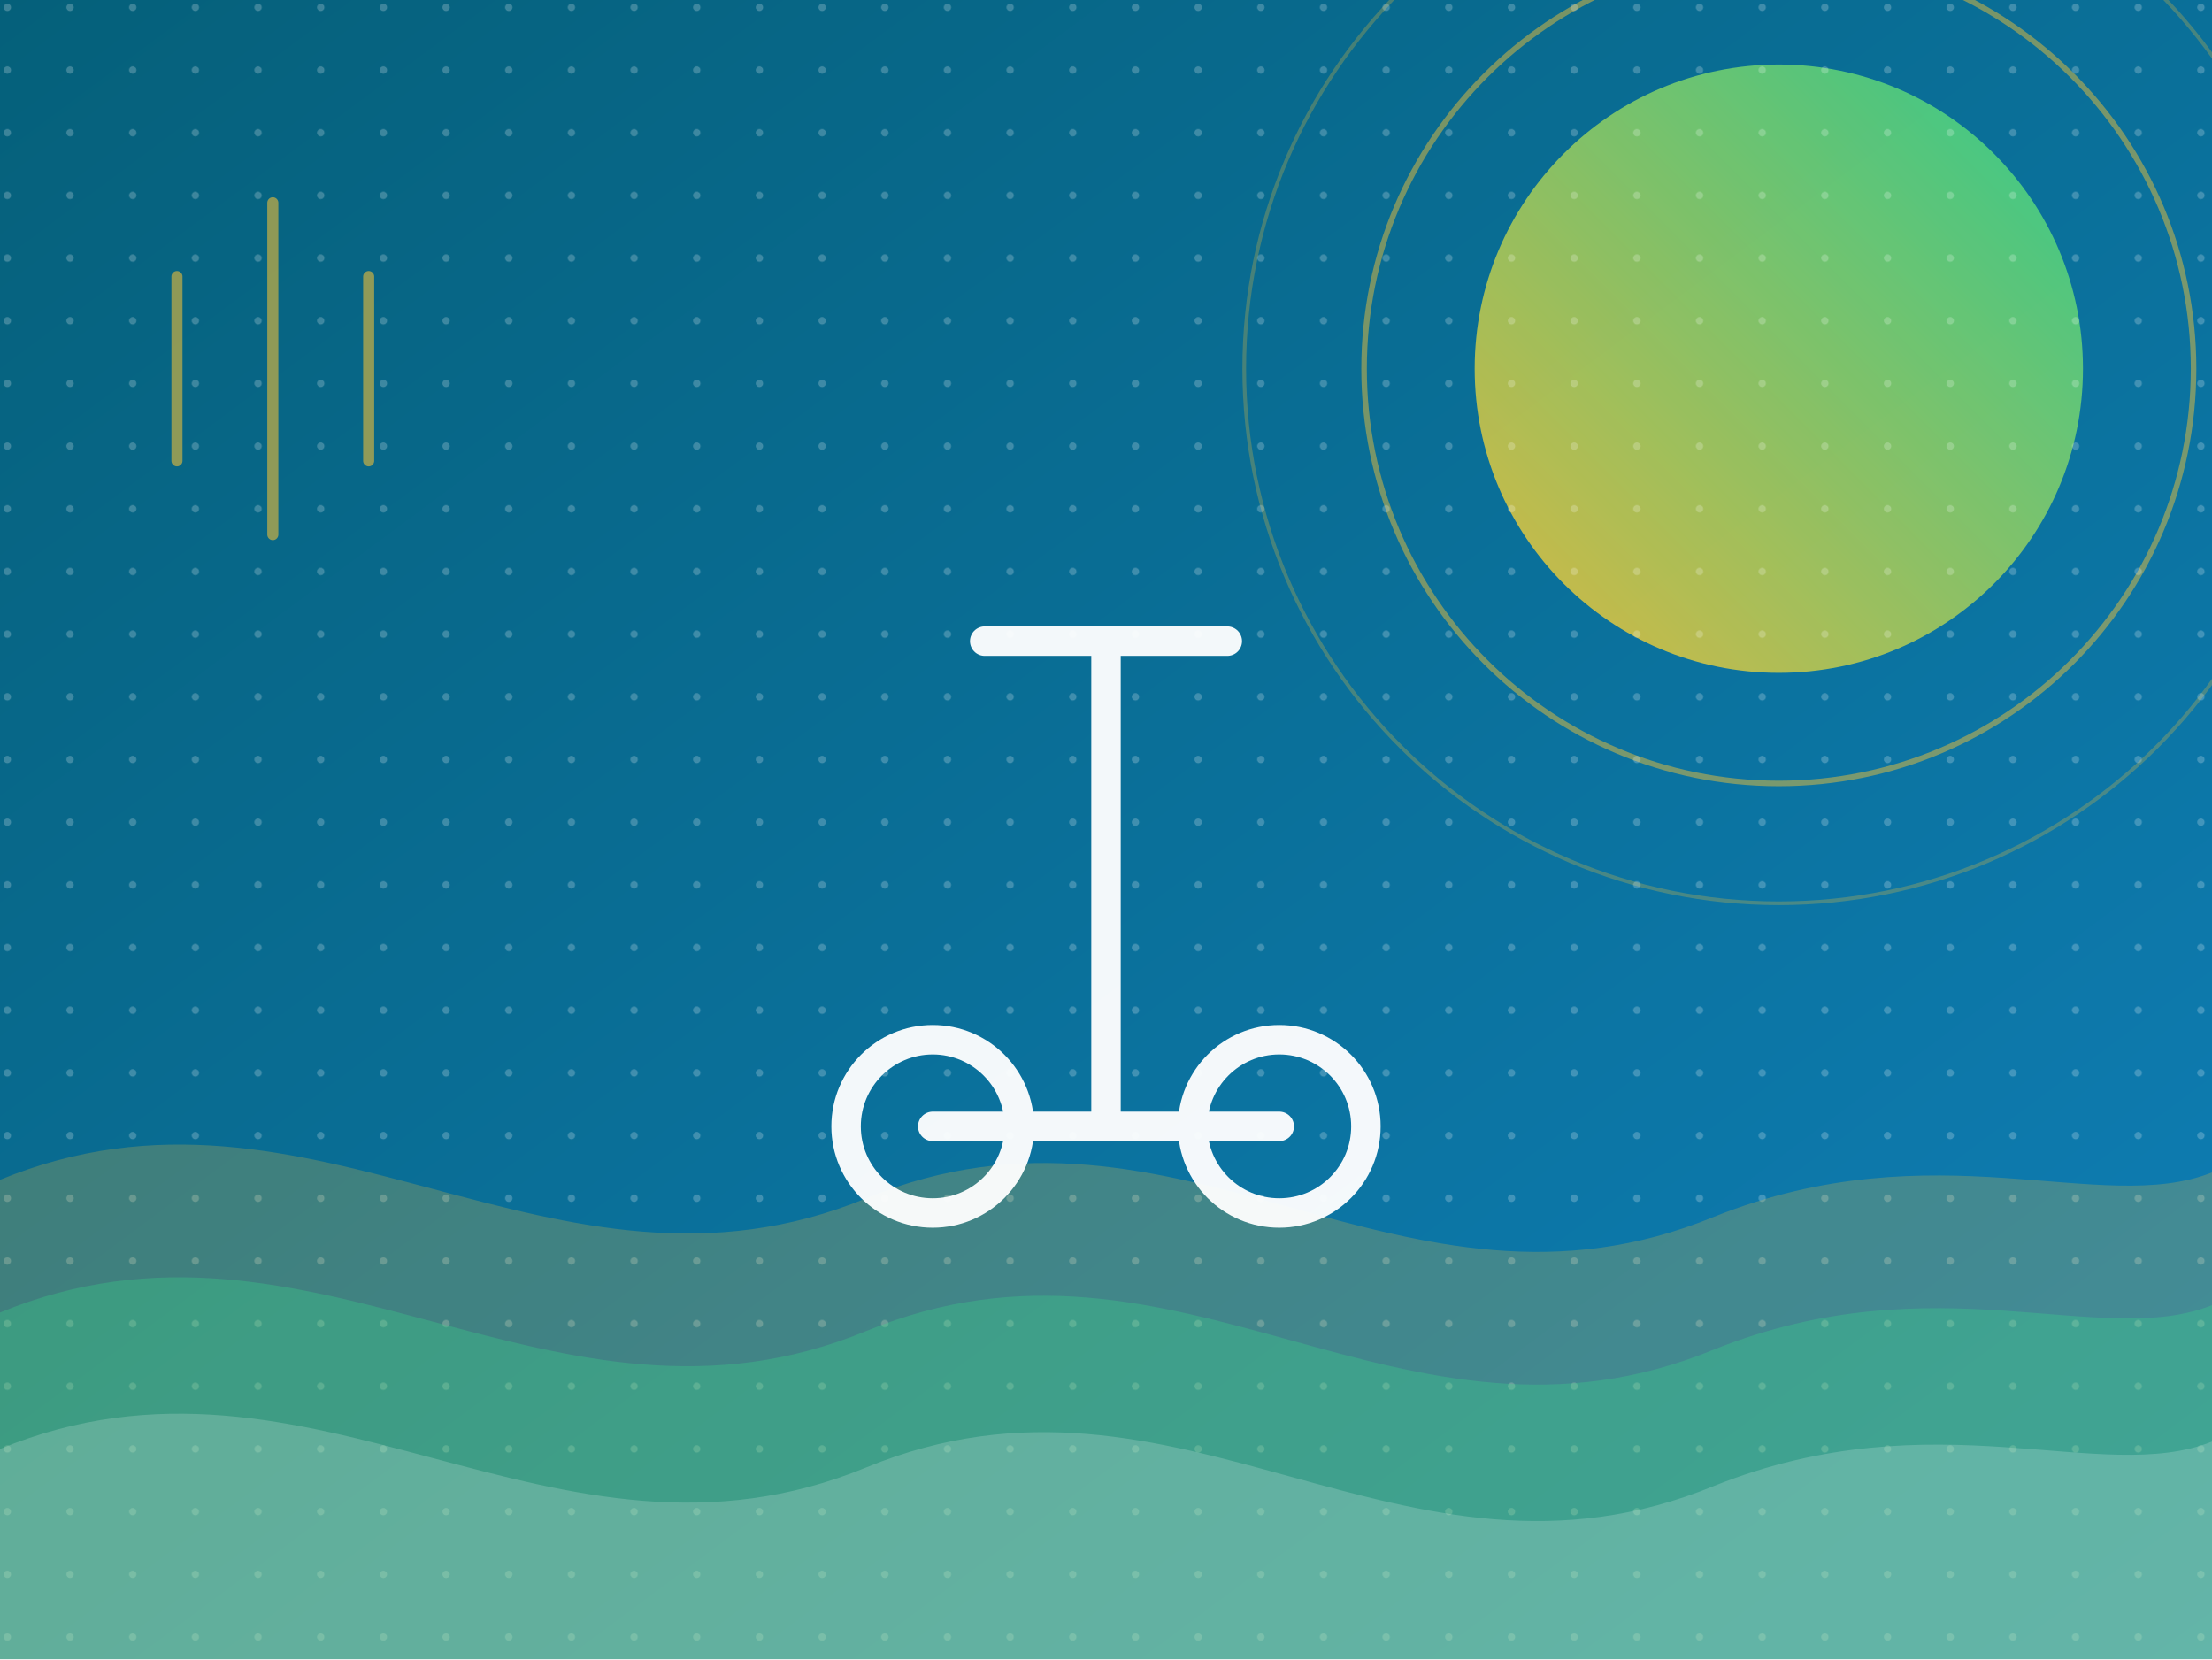
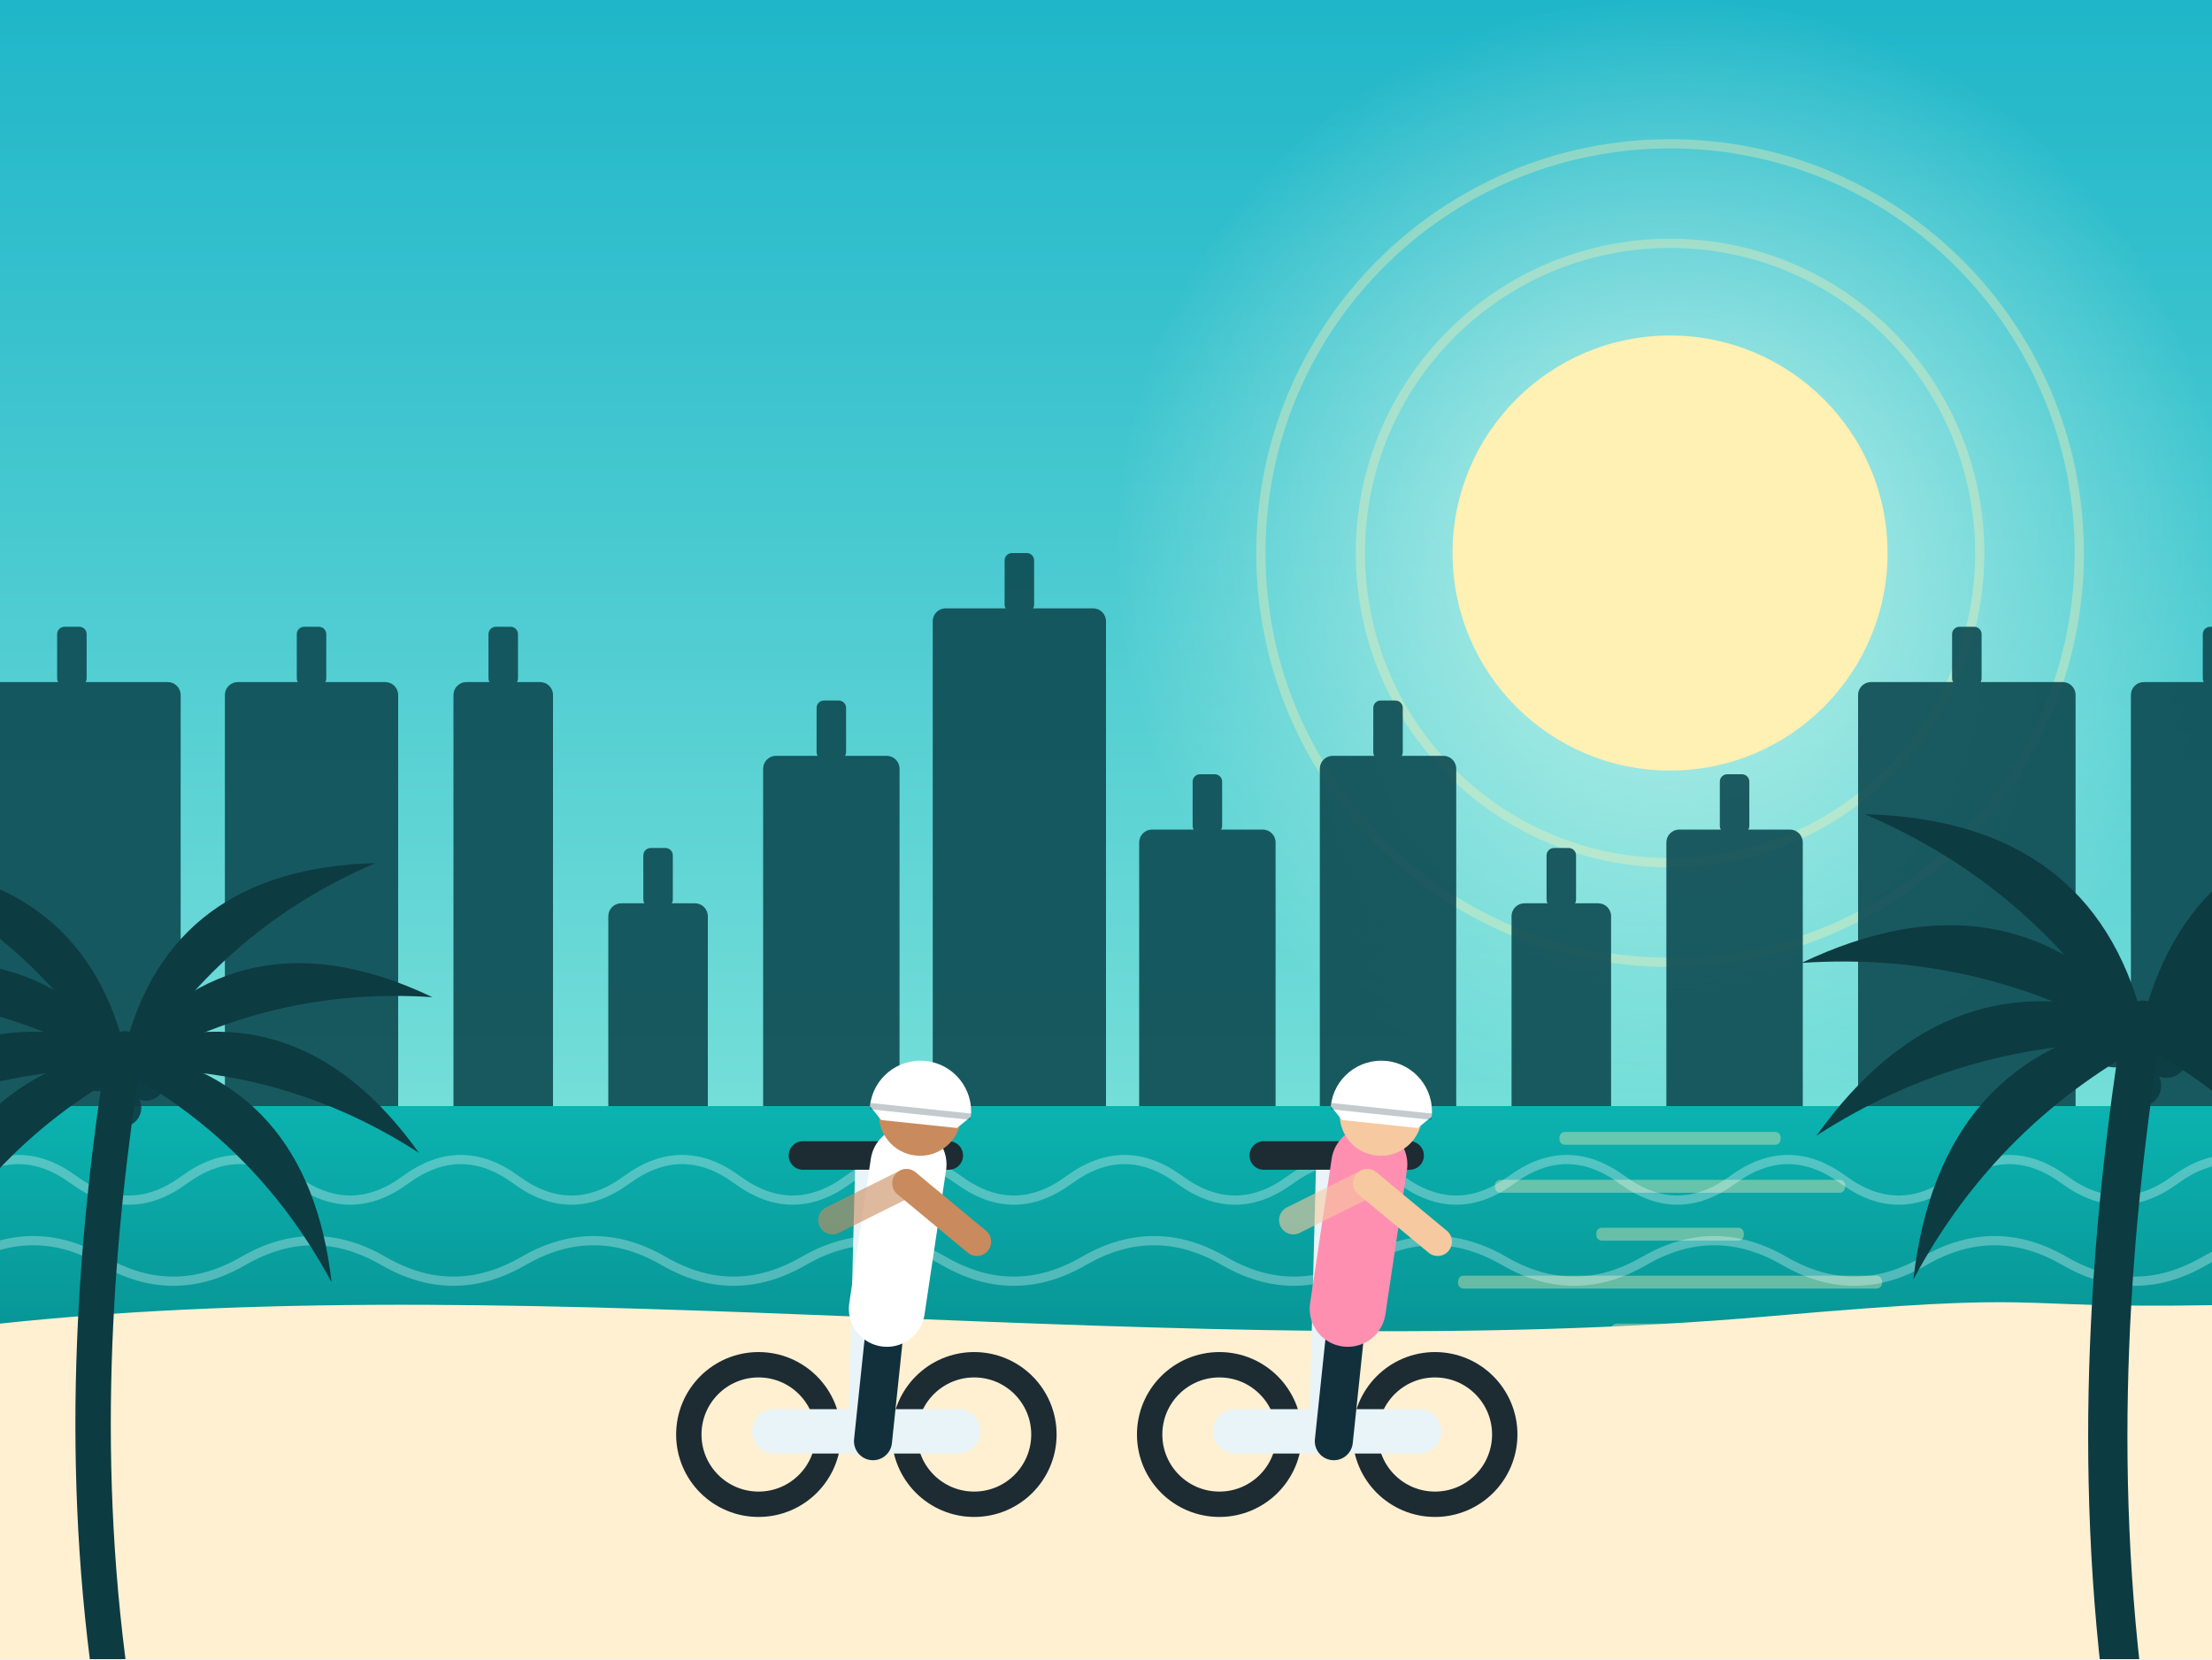
- <svg xmlns="http://www.w3.org/2000/svg" viewBox="0 0 1200 900" width="1200" height="900" role="img" aria-label="tour segway star">
+ <svg xmlns="http://www.w3.org/2000/svg" viewBox="0 0 1200 900" width="1200" height="900" preserveAspectRatio="xMidYMid slice" role="img" aria-label="A Segway tour heading to Star Island">
  <defs>
-     <linearGradient id="g1" x1="0" y1="0" x2="1" y2="1">
-       <stop offset="0" stop-color="#05607a" />
-       <stop offset="1" stop-color="#0f7fb8" />
+     <linearGradient id="sky" x1="0" y1="0" x2="0" y2="1">
+       <stop offset="0" stop-color="#1fb6c9" />
+       <stop offset="1" stop-color="#9ff2e0" />
    </linearGradient>
-     <linearGradient id="g2" x1="0" y1="1" x2="1" y2="0">
-       <stop offset="0" stop-color="#ffc531" />
-       <stop offset="1" stop-color="#39d98a" />
+     <linearGradient id="sea" x1="0" y1="0" x2="0" y2="1">
+       <stop offset="0" stop-color="#0bb3b0" />
+       <stop offset="1" stop-color="#046a70" />
    </linearGradient>
-     <pattern id="dots" width="34" height="34" patternUnits="userSpaceOnUse">
-       <circle cx="4" cy="4" r="2" fill="#ffffff" opacity=".22" />
-     </pattern>
+     <radialGradient id="glow" cx=".5" cy=".5" r=".5">
+       <stop offset="0" stop-color="#d7fbef" stop-opacity=".85" />
+       <stop offset="1" stop-color="#d7fbef" stop-opacity="0" />
+     </radialGradient>
  </defs>
-   <rect width="1200" height="900" fill="url(#g1)" />
-   <circle cx="965" cy="200" r="165" fill="url(#g2)" opacity=".85" />
-   <circle cx="965" cy="200" r="225" fill="none" stroke="#ffc531" stroke-width="3" opacity=".45" />
-   <circle cx="965" cy="200" r="290" fill="none" stroke="#ffc531" stroke-width="2" opacity=".25" />
-   <rect width="1200" height="900" fill="url(#dots)" />
-   <path d="M0 640 C170 570 300 720 470 650 C640 580 760 730 930 660 C1050 612 1140 660 1200 636 L1200 900 L0 900 Z" fill="#ffc531" opacity=".22" />
-   <path d="M0 712 C170 642 300 792 470 722 C640 652 760 802 930 732 C1050 684 1140 732 1200 708 L1200 900 L0 900 Z" fill="#39d98a" opacity=".3" />
-   <path d="M0 786 C170 716 300 866 470 796 C640 726 760 876 930 806 C1050 758 1140 806 1200 782 L1200 900 L0 900 Z" fill="#ffffff" opacity=".18" />
-   <g transform="translate(365 235) scale(4.7)" fill="none" stroke="#ffffff" stroke-width="3.4" stroke-linecap="round" stroke-linejoin="round" opacity=".95">
-     <path d="M30 80 m-10 0 a10 10 0 1 0 20 0 a10 10 0 1 0 -20 0 M70 80 m-10 0 a10 10 0 1 0 20 0 a10 10 0 1 0 -20 0 M30 80 L70 80 M50 80 L50 30 M36 24 L64 24 M50 30 L50 24" />
+   <rect width="1200" height="900" fill="url(#sky)" />
+   <circle cx="906" cy="300" r="300" fill="url(#glow)" />
+   <circle cx="906" cy="300" r="118" fill="#fff0b3" />
+   <g fill="none" stroke="#fff0b3" stroke-width="5" opacity=".35">
+     <circle cx="906" cy="300" r="168" />
+     <circle cx="906" cy="300" r="222" />
  </g>
-   <g stroke="#ffc531" stroke-width="6" stroke-linecap="round" opacity=".55">
-     <path d="M96 150 L96 250" />
-     <path d="M148 110 L148 290" />
-     <path d="M200 150 L200 250" />
+   <g fill="#0d4a52" opacity=".9">
+     <rect x="-20" y="370" width="118" height="242" rx="7" />
+     <rect x="31.0" y="340" width="16" height="32" rx="4" />
+     <rect x="-12" y="410" width="102" height="6" rx="3" opacity=".4" />
+     <rect x="-12" y="450" width="102" height="6" rx="3" opacity=".4" />
+     <rect x="-12" y="490" width="102" height="6" rx="3" opacity=".4" />
+     <rect x="-12" y="530" width="102" height="6" rx="3" opacity=".4" />
+     <rect x="122" y="370" width="94" height="242" rx="7" />
+     <rect x="161.0" y="340" width="16" height="32" rx="4" />
+     <rect x="130" y="410" width="78" height="6" rx="3" opacity=".4" />
+     <rect x="130" y="450" width="78" height="6" rx="3" opacity=".4" />
+     <rect x="130" y="490" width="78" height="6" rx="3" opacity=".4" />
+     <rect x="130" y="530" width="78" height="6" rx="3" opacity=".4" />
+     <rect x="246" y="370" width="54" height="242" rx="7" />
+     <rect x="265.0" y="340" width="16" height="32" rx="4" />
+     <rect x="254" y="410" width="38" height="6" rx="3" opacity=".4" />
+     <rect x="254" y="450" width="38" height="6" rx="3" opacity=".4" />
+     <rect x="254" y="490" width="38" height="6" rx="3" opacity=".4" />
+     <rect x="254" y="530" width="38" height="6" rx="3" opacity=".4" />
+     <rect x="330" y="490" width="54" height="122" rx="7" />
+     <rect x="349.0" y="460" width="16" height="32" rx="4" />
+     <rect x="338" y="530" width="38" height="6" rx="3" opacity=".4" />
+     <rect x="414" y="410" width="74" height="202" rx="7" />
+     <rect x="443.0" y="380" width="16" height="32" rx="4" />
+     <rect x="422" y="450" width="58" height="6" rx="3" opacity=".4" />
+     <rect x="422" y="490" width="58" height="6" rx="3" opacity=".4" />
+     <rect x="422" y="530" width="58" height="6" rx="3" opacity=".4" />
+     <rect x="506" y="330" width="94" height="282" rx="7" />
+     <rect x="545.0" y="300" width="16" height="32" rx="4" />
+     <rect x="514" y="370" width="78" height="6" rx="3" opacity=".4" />
+     <rect x="514" y="410" width="78" height="6" rx="3" opacity=".4" />
+     <rect x="514" y="450" width="78" height="6" rx="3" opacity=".4" />
+     <rect x="514" y="490" width="78" height="6" rx="3" opacity=".4" />
+     <rect x="618" y="450" width="74" height="162" rx="7" />
+     <rect x="647.0" y="420" width="16" height="32" rx="4" />
+     <rect x="626" y="490" width="58" height="6" rx="3" opacity=".4" />
+     <rect x="626" y="530" width="58" height="6" rx="3" opacity=".4" />
+     <rect x="716" y="410" width="74" height="202" rx="7" />
+     <rect x="745.0" y="380" width="16" height="32" rx="4" />
+     <rect x="724" y="450" width="58" height="6" rx="3" opacity=".4" />
+     <rect x="724" y="490" width="58" height="6" rx="3" opacity=".4" />
+     <rect x="724" y="530" width="58" height="6" rx="3" opacity=".4" />
+     <rect x="820" y="490" width="54" height="122" rx="7" />
+     <rect x="839.0" y="460" width="16" height="32" rx="4" />
+     <rect x="828" y="530" width="38" height="6" rx="3" opacity=".4" />
+     <rect x="904" y="450" width="74" height="162" rx="7" />
+     <rect x="933.0" y="420" width="16" height="32" rx="4" />
+     <rect x="912" y="490" width="58" height="6" rx="3" opacity=".4" />
+     <rect x="912" y="530" width="58" height="6" rx="3" opacity=".4" />
+     <rect x="1008" y="370" width="118" height="242" rx="7" />
+     <rect x="1059.0" y="340" width="16" height="32" rx="4" />
+     <rect x="1016" y="410" width="102" height="6" rx="3" opacity=".4" />
+     <rect x="1016" y="450" width="102" height="6" rx="3" opacity=".4" />
+     <rect x="1016" y="490" width="102" height="6" rx="3" opacity=".4" />
+     <rect x="1016" y="530" width="102" height="6" rx="3" opacity=".4" />
+     <rect x="1156" y="370" width="94" height="242" rx="7" />
+     <rect x="1195.0" y="340" width="16" height="32" rx="4" />
+     <rect x="1164" y="410" width="78" height="6" rx="3" opacity=".4" />
+     <rect x="1164" y="450" width="78" height="6" rx="3" opacity=".4" />
+     <rect x="1164" y="490" width="78" height="6" rx="3" opacity=".4" />
+     <rect x="1164" y="530" width="78" height="6" rx="3" opacity=".4" />
+   </g>
+   <rect x="0" y="600" width="1200" height="300" fill="url(#sea)" />
+   <g fill="#fff0b3" opacity=".38">
+     <rect x="846" y="614" width="120" height="7" rx="3" />
+     <rect x="811" y="640" width="190" height="7" rx="3" />
+     <rect x="866" y="666" width="80" height="7" rx="3" />
+     <rect x="791" y="692" width="230" height="7" rx="3" />
+     <rect x="874" y="718" width="64" height="7" rx="3" />
+     <rect x="831" y="744" width="150" height="7" rx="3" />
+   </g>
+   <g fill="none" stroke="#ffffff" stroke-width="5" opacity=".3" stroke-linecap="round">
+     <path d="M-20 640 q 30 -22 60 0 t 60 0 q 30 -22 60 0 t 60 0 q 30 -22 60 0 t 60 0 q 30 -22 60 0 t 60 0 q 30 -22 60 0 t 60 0 q 30 -22 60 0 t 60 0 q 30 -22 60 0 t 60 0 q 30 -22 60 0 t 60 0 q 30 -22 60 0 t 60 0 q 30 -22 60 0 t 60 0 q 30 -22 60 0 t 60 0" />
+     <path d="M-20 684 q 38 -22 76 0 t 76 0 q 38 -22 76 0 t 76 0 q 38 -22 76 0 t 76 0 q 38 -22 76 0 t 76 0 q 38 -22 76 0 t 76 0 q 38 -22 76 0 t 76 0 q 38 -22 76 0 t 76 0 q 38 -22 76 0 t 76 0 q 38 -22 76 0 t 76 0" />
+   </g>
+   <path d="M0 718 C300 686 640 742 960 714 C1120 700 1080 710 1200 708 L1200 900 L0 900 Z" fill="#fff0d2" />
+   <g transform="translate(60 912) scale(1.28)">
+     <path d="M0 0 C-14 -100 -6 -192 6 -268" stroke="#0d3b42" stroke-width="15" fill="none" stroke-linecap="round" />
+     <g transform="translate(6 -268)">
+       <g fill="#0d3b42">
+         <path d="M0 0 Q64 -46 132 8 Q66 -12 0 9 Z" transform="rotate(-40)" />
+         <path d="M0 0 Q64 -46 132 8 Q66 -12 0 9 Z" transform="rotate(-13)" />
+         <path d="M0 0 Q64 -46 132 8 Q66 -12 0 9 Z" transform="rotate(16)" />
+         <path d="M0 0 Q64 -46 132 8 Q66 -12 0 9 Z" transform="rotate(45)" />
+         <g transform="scale(-1,1)">
+           <path d="M0 0 Q64 -46 132 8 Q66 -12 0 9 Z" transform="rotate(-40)" />
+           <path d="M0 0 Q64 -46 132 8 Q66 -12 0 9 Z" transform="rotate(-13)" />
+           <path d="M0 0 Q64 -46 132 8 Q66 -12 0 9 Z" transform="rotate(16)" />
+           <path d="M0 0 Q64 -46 132 8 Q66 -12 0 9 Z" transform="rotate(45)" />
+         </g>
+       </g>
+       <g fill="#0d3b42" opacity=".9">
+         <circle cx="-11" cy="10" r="8" />
+         <circle cx="9" cy="14" r="8" />
+         <circle cx="-1" cy="25" r="8" />
+       </g>
+     </g>
+   </g>
+   <g transform="translate(1154 934) scale(1.42)">
+     <path d="M0 0 C-14 -100 -6 -192 6 -268" stroke="#0d3b42" stroke-width="15" fill="none" stroke-linecap="round" />
+     <g transform="translate(6 -268)">
+       <g fill="#0d3b42">
+         <path d="M0 0 Q64 -46 132 8 Q66 -12 0 9 Z" transform="rotate(-40)" />
+         <path d="M0 0 Q64 -46 132 8 Q66 -12 0 9 Z" transform="rotate(-13)" />
+         <path d="M0 0 Q64 -46 132 8 Q66 -12 0 9 Z" transform="rotate(16)" />
+         <path d="M0 0 Q64 -46 132 8 Q66 -12 0 9 Z" transform="rotate(45)" />
+         <g transform="scale(-1,1)">
+           <path d="M0 0 Q64 -46 132 8 Q66 -12 0 9 Z" transform="rotate(-40)" />
+           <path d="M0 0 Q64 -46 132 8 Q66 -12 0 9 Z" transform="rotate(-13)" />
+           <path d="M0 0 Q64 -46 132 8 Q66 -12 0 9 Z" transform="rotate(16)" />
+           <path d="M0 0 Q64 -46 132 8 Q66 -12 0 9 Z" transform="rotate(45)" />
+         </g>
+       </g>
+       <g fill="#0d3b42" opacity=".9">
+         <circle cx="-11" cy="10" r="8" />
+         <circle cx="9" cy="14" r="8" />
+         <circle cx="-1" cy="25" r="8" />
+       </g>
+     </g>
+   </g>
+   <g transform="translate(470 816) scale(1.72)">
+     <g stroke="#1d2b33" stroke-width="8" fill="none">
+       <circle cx="-34" cy="-22" r="22" />
+       <circle cx="34" cy="-22" r="22" />
+     </g>
+     <rect x="-36" y="-30" width="72" height="14" rx="7" fill="#e8f4f8" />
+     <path d="M0 -30 L2 -108" stroke="#e8f4f8" stroke-width="11" stroke-linecap="round" />
+     <path d="M-20 -110 L26 -110" stroke="#1d2b33" stroke-width="9" stroke-linecap="round" />
+   </g>
+   <g transform="translate(470 816) scale(1.72) rotate(6)">
+     <path d="M0 -20 L0 -64" stroke="#12303c" stroke-width="12" fill="none" stroke-linecap="round" />
+     <path d="M0 -62 L2 -108" stroke="#ffffff" stroke-width="24" fill="none" stroke-linecap="round" />
+     <path d="M2 -102 L26 -86" stroke="#c98a5e" stroke-width="9" fill="none" stroke-linecap="round" />
+     <path d="M2 -102 L-20 -88" stroke="#c98a5e" stroke-width="9" fill="none" stroke-linecap="round" opacity=".6" />
+     <circle cx="4" cy="-124" r="13" fill="#c98a5e" />
+     <path d="M-12 -125 a16 16 0 0 1 32 0 l-4 4 l-24 0 Z" fill="#ffffff" />
+     <path d="M-12 -125 l32 0" stroke="#12303c" stroke-width="2" opacity=".25" />
+   </g>
+   <g transform="translate(720 816) scale(1.72)">
+     <g stroke="#1d2b33" stroke-width="8" fill="none">
+       <circle cx="-34" cy="-22" r="22" />
+       <circle cx="34" cy="-22" r="22" />
+     </g>
+     <rect x="-36" y="-30" width="72" height="14" rx="7" fill="#e8f4f8" />
+     <path d="M0 -30 L2 -108" stroke="#e8f4f8" stroke-width="11" stroke-linecap="round" />
+     <path d="M-20 -110 L26 -110" stroke="#1d2b33" stroke-width="9" stroke-linecap="round" />
+   </g>
+   <g transform="translate(720 816) scale(1.72) rotate(6)">
+     <path d="M0 -20 L0 -64" stroke="#12303c" stroke-width="12" fill="none" stroke-linecap="round" />
+     <path d="M0 -62 L2 -108" stroke="#ff8fb1" stroke-width="24" fill="none" stroke-linecap="round" />
+     <path d="M2 -102 L26 -86" stroke="#f6c9a0" stroke-width="9" fill="none" stroke-linecap="round" />
+     <path d="M2 -102 L-20 -88" stroke="#f6c9a0" stroke-width="9" fill="none" stroke-linecap="round" opacity=".6" />
+     <circle cx="4" cy="-124" r="13" fill="#f6c9a0" />
+     <path d="M-12 -125 a16 16 0 0 1 32 0 l-4 4 l-24 0 Z" fill="#ffffff" />
+     <path d="M-12 -125 l32 0" stroke="#12303c" stroke-width="2" opacity=".25" />
  </g>
</svg>
